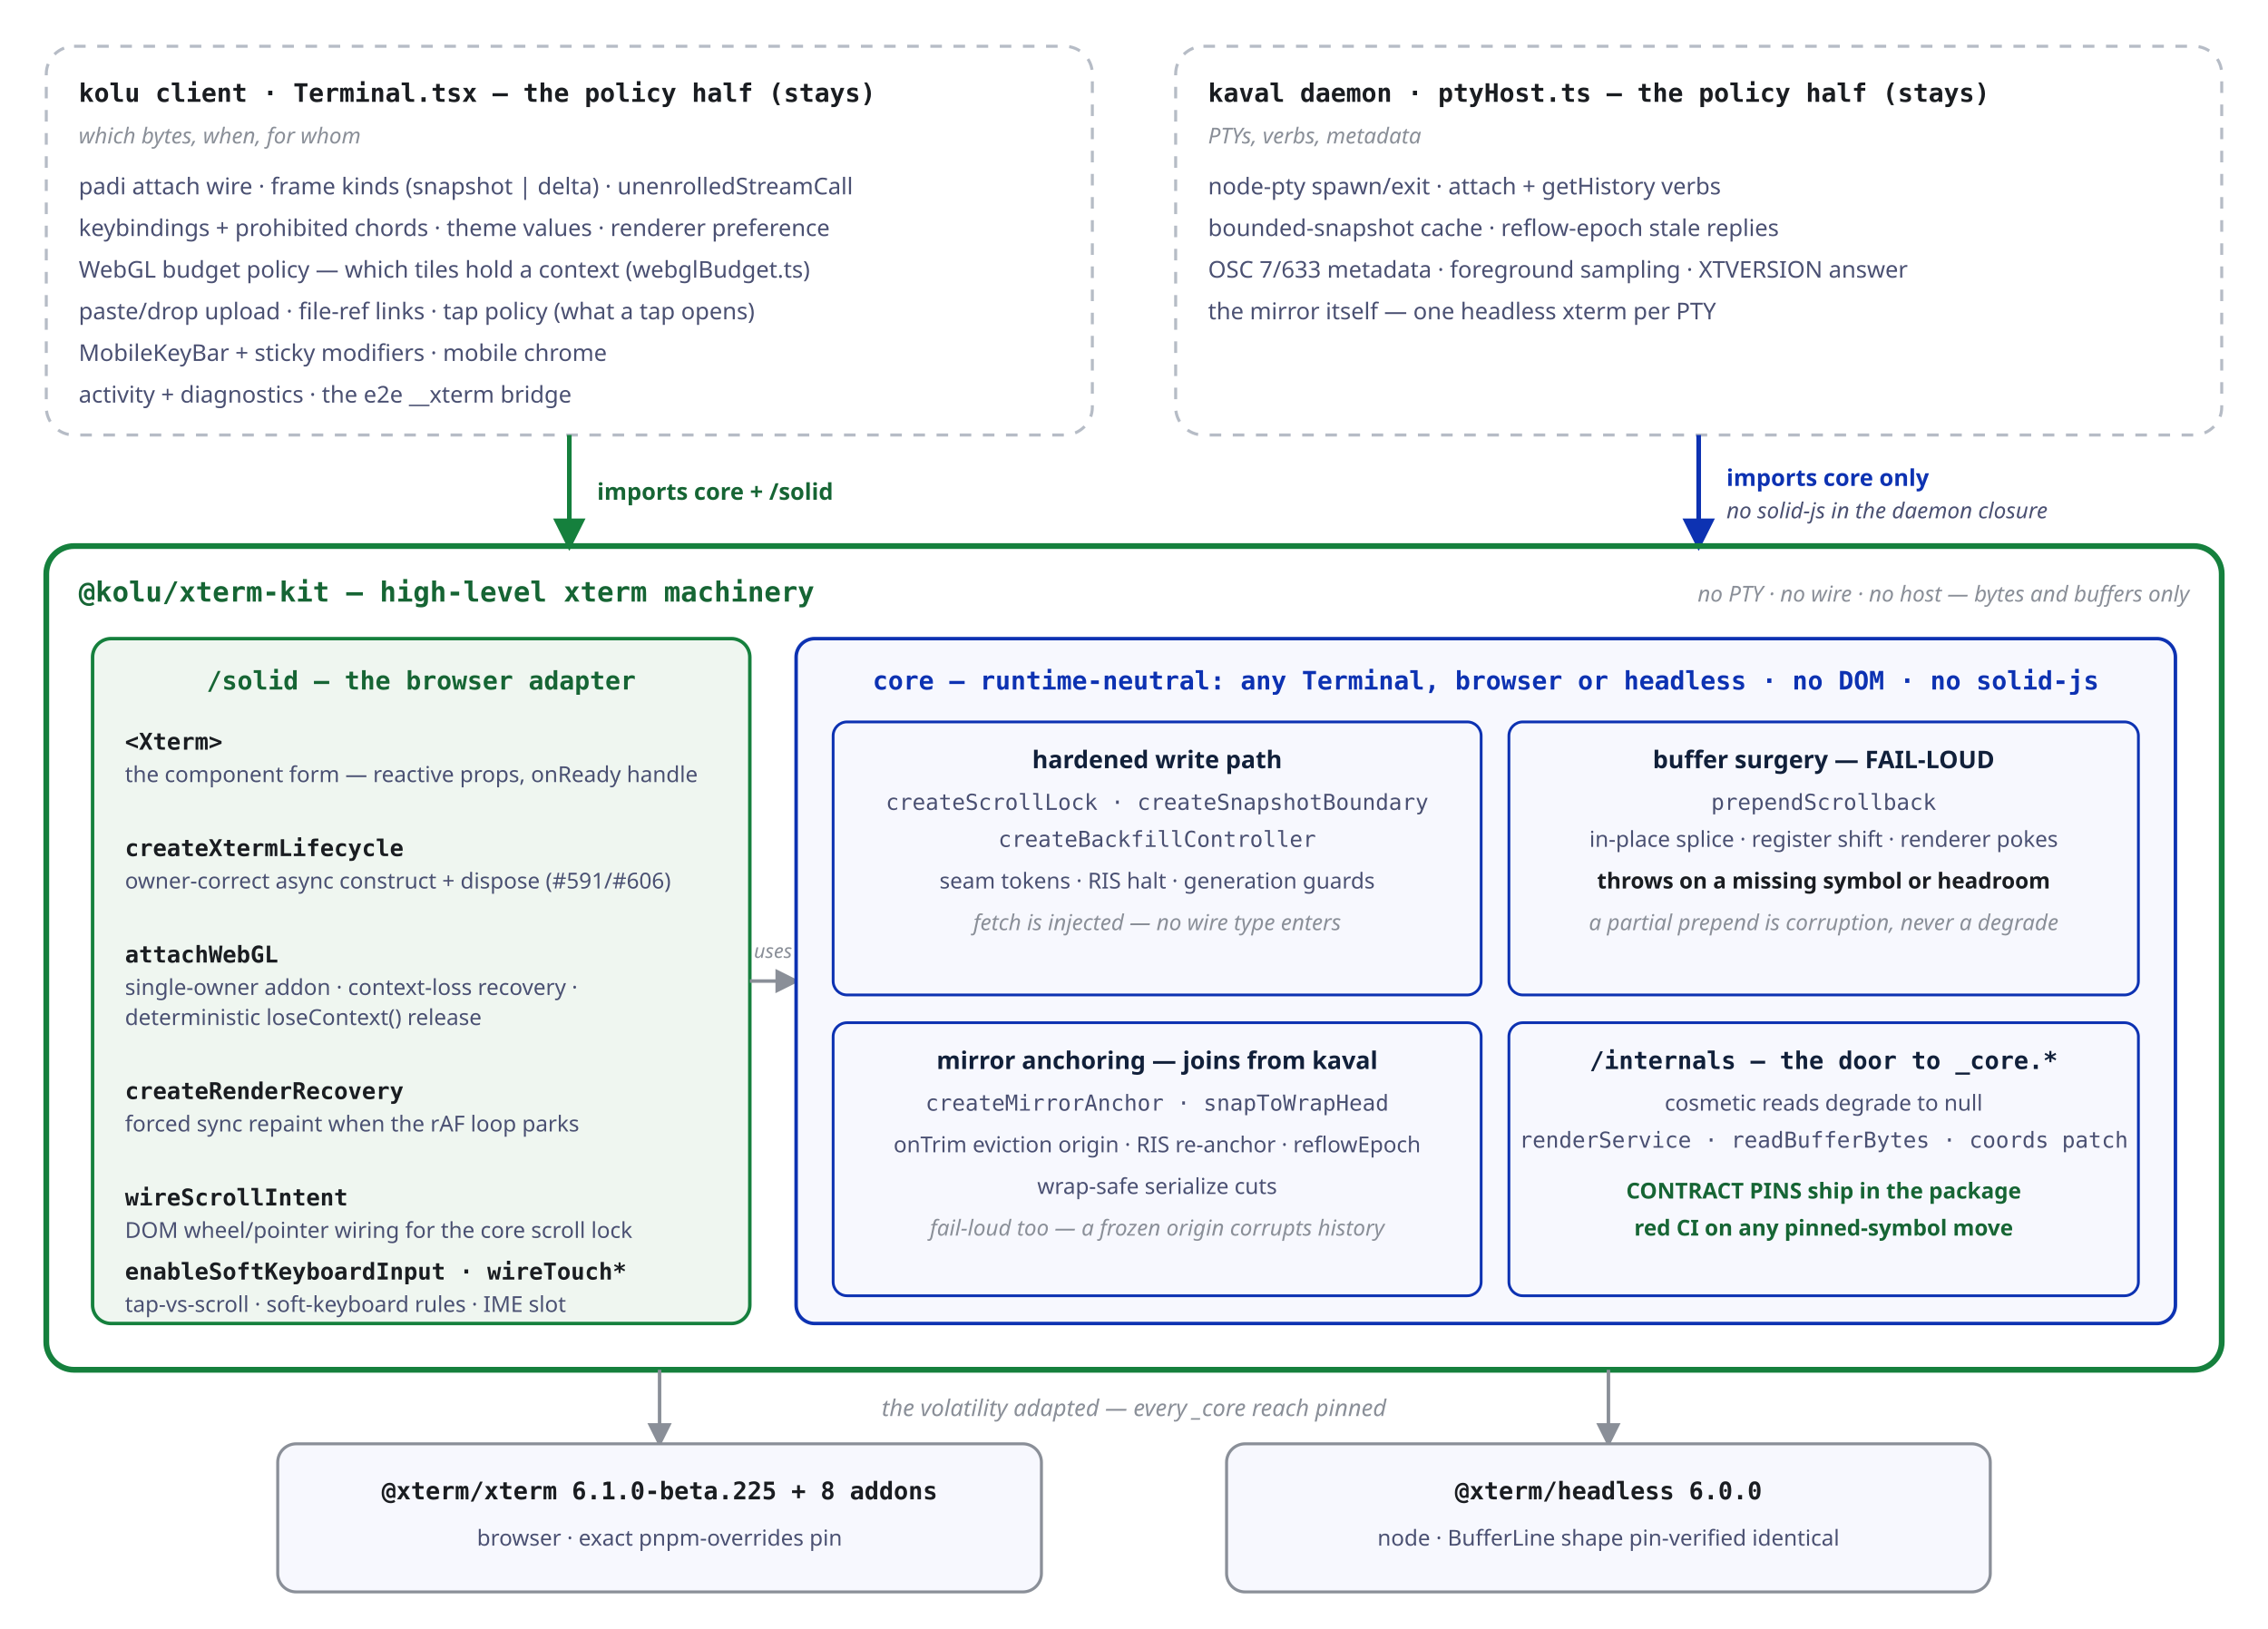
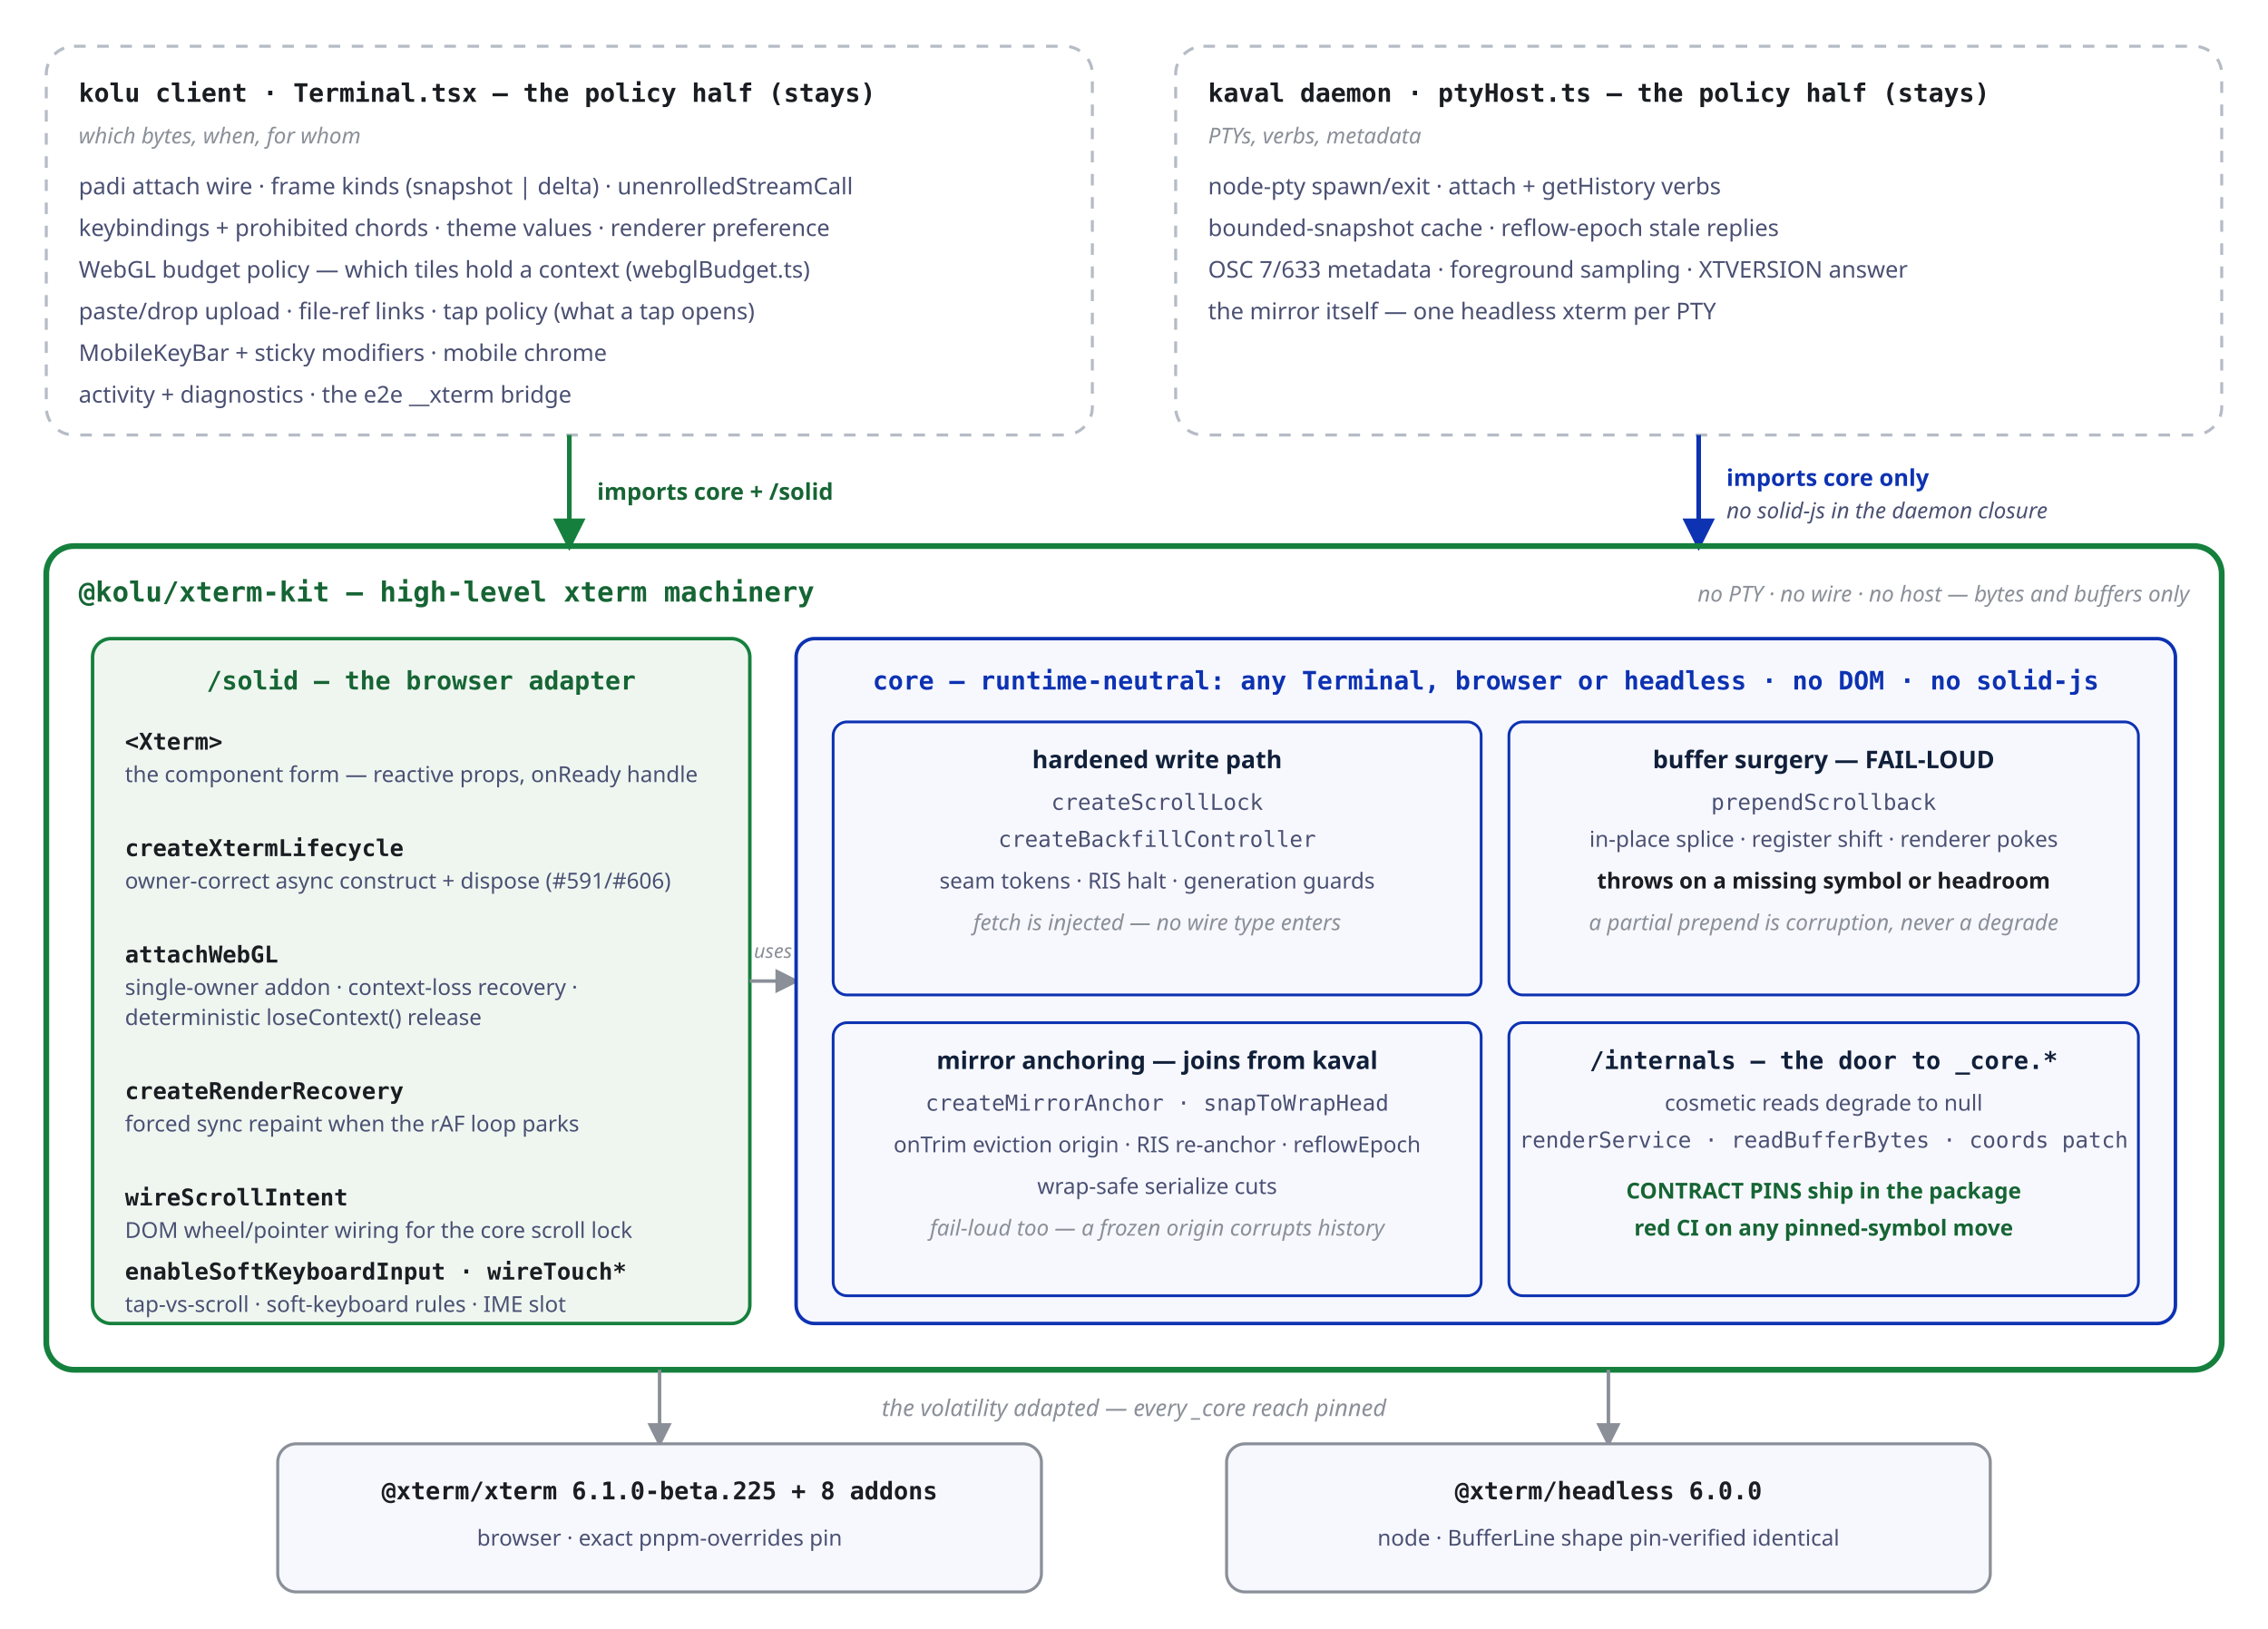
- <svg viewBox="0 0 980 704" width="100%" role="img" aria-label="The package boundary for kolu's xterm machinery. Two consumers sit on top: the kolu client's Terminal.tsx policy half (padi attach wire, frame kinds, keybindings, theme values, renderer preference, WebGL budget policy, paste and drop upload, file-ref links, tap policy, MobileKeyBar and sticky modifiers, mobile chrome, activity, diagnostics, the e2e __xterm bridge) imports both the core and the /solid entrypoint; the kaval daemon's ptyHost.ts policy half (node-pty spawn and exit, attach and getHistory verbs, bounded-snapshot cache, reflow-epoch stale replies, OSC metadata, foreground sampling, the headless mirror itself) imports the core only, keeping solid-js and the DOM out of the daemon closure. The package holds two compartments. The /solid browser adapter: the Xterm component, createXtermLifecycle for owner-correct async construct and dispose, attachWebGL for single-owner addon lifetime with context-loss recovery and deterministic loseContext release, createRenderRecovery for forced sync repaints, wireScrollIntent, and the touch surface — enableSoftKeyboardInput, wireTouchTaps, and wireTouchScroll — owning tap-vs-scroll discrimination and the soft-keyboard focus rules, with an IME-routing slot reserved for the open PR 1634. The runtime-neutral core, which works on any terminal, browser or headless, with no DOM and no solid-js: the hardened write path (createScrollLock, createSnapshotBoundary, createBackfillController with seam tokens, RIS halt, and generation guards, fetch injected so no wire type enters), fail-loud buffer surgery (prependScrollback: in-place splice, register shift, renderer pokes, throwing on any missing symbol or headroom shortfall), mirror anchoring joining from kaval (createMirrorAnchor: onTrim eviction origin, RIS re-anchor, reflowEpoch, plus snapToWrapHead for wrap-safe serialize cuts), and the /internals door to _core.* whose cosmetic reads degrade to null. The contract-pin tests ship inside the package so any pinned-symbol move on an xterm bump is red CI. Underneath, the volatility adapted: the exact-pinned @xterm/xterm 6.1.0-beta.225 with its addons in the browser, and @xterm/headless 6.0.0 in node, their BufferLine shapes verified identical by the pins." style="max-width:980px;font:13px ui-sans-serif,system-ui,sans-serif">
+ <svg viewBox="0 0 980 704" width="100%" role="img" aria-label="The package boundary for kolu's xterm machinery. Two consumers sit on top: the kolu client's Terminal.tsx policy half (padi attach wire, frame kinds, keybindings, theme values, renderer preference, WebGL budget policy, paste and drop upload, file-ref links, tap policy, MobileKeyBar and sticky modifiers, mobile chrome, activity, diagnostics, the e2e __xterm bridge) imports both the core and the /solid entrypoint; the kaval daemon's ptyHost.ts policy half (node-pty spawn and exit, attach and getHistory verbs, bounded-snapshot cache, reflow-epoch stale replies, OSC metadata, foreground sampling, the headless mirror itself) imports the core only, keeping solid-js and the DOM out of the daemon closure. The package holds two compartments. The /solid browser adapter: the Xterm component, createXtermLifecycle for owner-correct async construct and dispose, attachWebGL for single-owner addon lifetime with context-loss recovery and deterministic loseContext release, createRenderRecovery for forced sync repaints, wireScrollIntent, and the touch surface — enableSoftKeyboardInput, wireTouchTaps, and wireTouchScroll — owning tap-vs-scroll discrimination and the soft-keyboard focus rules, with an IME-routing slot reserved for the open PR 1634. The runtime-neutral core, which works on any terminal, browser or headless, with no DOM and no solid-js: the hardened write path (createScrollLock, createBackfillController with seam tokens, RIS halt, and generation guards, fetch injected so no wire type enters), fail-loud buffer surgery (prependScrollback: in-place splice, register shift, renderer pokes, throwing on any missing symbol or headroom shortfall), mirror anchoring joining from kaval (createMirrorAnchor: onTrim eviction origin, RIS re-anchor, reflowEpoch, plus snapToWrapHead for wrap-safe serialize cuts), and the /internals door to _core.* whose cosmetic reads degrade to null. The contract-pin tests ship inside the package so any pinned-symbol move on an xterm bump is red CI. Underneath, the volatility adapted: the exact-pinned @xterm/xterm 6.1.0-beta.225 with its addons in the browser, and @xterm/headless 6.0.0 in node, their BufferLine shapes verified identical by the pins." style="max-width:980px;font:13px ui-sans-serif,system-ui,sans-serif">
  <defs>
    <marker id="xkArrow" viewBox="0 0 10 10" refX="8.5" refY="5" markerWidth="7" markerHeight="7" orient="auto">
      <path d="M0 0 L10 5 L0 10 z" fill="var(--ink-muted,#8a8f98)" />
    </marker>
    <marker id="xkGood" viewBox="0 0 10 10" refX="8.5" refY="5" markerWidth="7" markerHeight="7" orient="auto">
      <path d="M0 0 L10 5 L0 10 z" fill="var(--good-stroke,#15803D)" />
    </marker>
    <marker id="xkStruct" viewBox="0 0 10 10" refX="8.5" refY="5" markerWidth="7" markerHeight="7" orient="auto">
      <path d="M0 0 L10 5 L0 10 z" fill="var(--struct-stroke,#0D32B2)" />
    </marker>
  </defs>
  <rect x="20" y="20" width="452" height="168" rx="12" fill="none" stroke="var(--ink-muted,#b6bcc6)" stroke-width="1.3" stroke-dasharray="5 5" />
  <text x="34" y="44" font-size="11" font-weight="700" fill="var(--ink,#1a1d21)" font-family="ui-monospace,'SF Mono',Menlo,monospace">kolu client · Terminal.tsx — the policy half (stays)</text>
  <text x="34" y="62" font-size="9.5" font-style="italic" fill="var(--ink-muted,#8a8f98)">which bytes, when, for whom</text>
  <text x="34" y="84" font-size="10" fill="var(--struct-sub,#4A5072)">padi attach wire · frame kinds (snapshot | delta) · unenrolledStreamCall</text>
  <text x="34" y="102" font-size="10" fill="var(--struct-sub,#4A5072)">keybindings + prohibited chords · theme values · renderer preference</text>
  <text x="34" y="120" font-size="10" fill="var(--struct-sub,#4A5072)">WebGL budget policy — which tiles hold a context (webglBudget.ts)</text>
  <text x="34" y="138" font-size="10" fill="var(--struct-sub,#4A5072)">paste/drop upload · file-ref links · tap policy (what a tap opens)</text>
  <text x="34" y="156" font-size="10" fill="var(--struct-sub,#4A5072)">MobileKeyBar + sticky modifiers · mobile chrome</text>
  <text x="34" y="174" font-size="10" fill="var(--struct-sub,#4A5072)">activity + diagnostics · the e2e __xterm bridge</text>
  <rect x="508" y="20" width="452" height="168" rx="12" fill="none" stroke="var(--ink-muted,#b6bcc6)" stroke-width="1.3" stroke-dasharray="5 5" />
  <text x="522" y="44" font-size="11" font-weight="700" fill="var(--ink,#1a1d21)" font-family="ui-monospace,'SF Mono',Menlo,monospace">kaval daemon · ptyHost.ts — the policy half (stays)</text>
  <text x="522" y="62" font-size="9.5" font-style="italic" fill="var(--ink-muted,#8a8f98)">PTYs, verbs, metadata</text>
  <text x="522" y="84" font-size="10" fill="var(--struct-sub,#4A5072)">node-pty spawn/exit · attach + getHistory verbs</text>
  <text x="522" y="102" font-size="10" fill="var(--struct-sub,#4A5072)">bounded-snapshot cache · reflow-epoch stale replies</text>
  <text x="522" y="120" font-size="10" fill="var(--struct-sub,#4A5072)">OSC 7/633 metadata · foreground sampling · XTVERSION answer</text>
  <text x="522" y="138" font-size="10" fill="var(--struct-sub,#4A5072)">the mirror itself — one headless xterm per PTY</text>
  <path d="M246 188 L246 236" fill="none" stroke="var(--good-stroke,#15803D)" stroke-width="2" marker-end="url(#xkGood)" />
  <text x="258" y="216" font-size="10" font-weight="600" fill="var(--good-text,#166534)">imports core + /solid</text>
  <path d="M734 188 L734 236" fill="none" stroke="var(--struct-stroke,#0D32B2)" stroke-width="2" marker-end="url(#xkStruct)" />
  <text x="746" y="210" font-size="10" font-weight="600" fill="var(--struct-stroke,#0D32B2)">imports core only</text>
  <text x="746" y="224" font-size="9.5" font-style="italic" fill="var(--struct-sub,#4A5072)">no solid-js in the daemon closure</text>
  <rect x="20" y="236" width="940" height="356" rx="12" fill="none" stroke="var(--good-stroke,#15803D)" stroke-width="2.5" />
  <text x="34" y="260" font-size="12" font-weight="700" fill="var(--good-text,#166534)" font-family="ui-monospace,'SF Mono',Menlo,monospace">@kolu/xterm-kit — high-level xterm machinery</text>
  <text x="946" y="260" text-anchor="end" font-size="9.5" font-style="italic" fill="var(--ink-muted,#8a8f98)">no PTY · no wire · no host — bytes and buffers only</text>
  <rect x="40" y="276" width="284" height="296" rx="8" fill="var(--good-fill,#eff6f0)" stroke="var(--good-stroke,#15803D)" stroke-width="1.5" />
  <text x="182" y="298" text-anchor="middle" font-size="11" font-weight="700" fill="var(--good-text,#166534)" font-family="ui-monospace,'SF Mono',Menlo,monospace">/solid — the browser adapter</text>
  <text x="54" y="324" font-size="10" font-weight="600" fill="var(--ink,#1a1d21)" font-family="ui-monospace,'SF Mono',Menlo,monospace">&lt;Xterm&gt;</text>
  <text x="54" y="338" font-size="9.5" fill="var(--struct-sub,#4A5072)">the component form — reactive props, onReady handle</text>
  <text x="54" y="370" font-size="10" font-weight="600" fill="var(--ink,#1a1d21)" font-family="ui-monospace,'SF Mono',Menlo,monospace">createXtermLifecycle</text>
  <text x="54" y="384" font-size="9.5" fill="var(--struct-sub,#4A5072)">owner-correct async construct + dispose (#591/#606)</text>
  <text x="54" y="416" font-size="10" font-weight="600" fill="var(--ink,#1a1d21)" font-family="ui-monospace,'SF Mono',Menlo,monospace">attachWebGL</text>
  <text x="54" y="430" font-size="9.5" fill="var(--struct-sub,#4A5072)">single-owner addon · context-loss recovery ·</text>
  <text x="54" y="443" font-size="9.5" fill="var(--struct-sub,#4A5072)">deterministic loseContext() release</text>
  <text x="54" y="475" font-size="10" font-weight="600" fill="var(--ink,#1a1d21)" font-family="ui-monospace,'SF Mono',Menlo,monospace">createRenderRecovery</text>
  <text x="54" y="489" font-size="9.5" fill="var(--struct-sub,#4A5072)">forced sync repaint when the rAF loop parks</text>
  <text x="54" y="521" font-size="10" font-weight="600" fill="var(--ink,#1a1d21)" font-family="ui-monospace,'SF Mono',Menlo,monospace">wireScrollIntent</text>
  <text x="54" y="535" font-size="9.5" fill="var(--struct-sub,#4A5072)">DOM wheel/pointer wiring for the core scroll lock</text>
  <text x="54" y="553" font-size="10" font-weight="600" fill="var(--ink,#1a1d21)" font-family="ui-monospace,'SF Mono',Menlo,monospace">enableSoftKeyboardInput · wireTouch*</text>
  <text x="54" y="567" font-size="9.5" fill="var(--struct-sub,#4A5072)">tap-vs-scroll · soft-keyboard rules · IME slot</text>
  <path d="M324 424 L344 424" fill="none" stroke="var(--ink-muted,#8a8f98)" stroke-width="1.5" marker-end="url(#xkArrow)" />
  <text x="334" y="414" text-anchor="middle" font-size="8.5" font-style="italic" fill="var(--ink-muted,#8a8f98)">uses</text>
  <rect x="344" y="276" width="596" height="296" rx="8" fill="var(--surface,#F7F8FE)" stroke="var(--struct-stroke,#0D32B2)" stroke-width="1.5" />
  <text x="642" y="298" text-anchor="middle" font-size="11" font-weight="700" fill="var(--struct-stroke,#0D32B2)" font-family="ui-monospace,'SF Mono',Menlo,monospace">core — runtime-neutral: any Terminal, browser or headless · no DOM · no solid-js</text>
  <rect x="360" y="312" width="280" height="118" rx="6" fill="none" stroke="var(--struct-stroke,#0D32B2)" stroke-width="1.2" />
  <text x="500" y="332" text-anchor="middle" font-size="10.5" font-weight="700" fill="var(--ink,#11203a)">hardened write path</text>
-   <text x="500" y="350" text-anchor="middle" font-size="9.5" fill="var(--struct-sub,#4A5072)" font-family="ui-monospace,'SF Mono',Menlo,monospace">createScrollLock · createSnapshotBoundary</text>
+   <text x="500" y="350" text-anchor="middle" font-size="9.5" fill="var(--struct-sub,#4A5072)" font-family="ui-monospace,'SF Mono',Menlo,monospace">createScrollLock</text>
  <text x="500" y="366" text-anchor="middle" font-size="9.5" fill="var(--struct-sub,#4A5072)" font-family="ui-monospace,'SF Mono',Menlo,monospace">createBackfillController</text>
  <text x="500" y="384" text-anchor="middle" font-size="9.5" fill="var(--struct-sub,#4A5072)">seam tokens · RIS halt · generation guards</text>
  <text x="500" y="402" text-anchor="middle" font-size="9.5" font-style="italic" fill="var(--ink-muted,#8a8f98)">fetch is injected — no wire type enters</text>
  <rect x="652" y="312" width="272" height="118" rx="6" fill="none" stroke="var(--struct-stroke,#0D32B2)" stroke-width="1.2" />
  <text x="788" y="332" text-anchor="middle" font-size="10.5" font-weight="700" fill="var(--ink,#11203a)">buffer surgery — FAIL-LOUD</text>
  <text x="788" y="350" text-anchor="middle" font-size="9.5" fill="var(--struct-sub,#4A5072)" font-family="ui-monospace,'SF Mono',Menlo,monospace">prependScrollback</text>
  <text x="788" y="366" text-anchor="middle" font-size="9.5" fill="var(--struct-sub,#4A5072)">in-place splice · register shift · renderer pokes</text>
  <text x="788" y="384" text-anchor="middle" font-size="9.5" font-weight="600" fill="var(--ink,#1a1d21)">throws on a missing symbol or headroom</text>
  <text x="788" y="402" text-anchor="middle" font-size="9.5" font-style="italic" fill="var(--ink-muted,#8a8f98)">a partial prepend is corruption, never a degrade</text>
  <rect x="360" y="442" width="280" height="118" rx="6" fill="none" stroke="var(--struct-stroke,#0D32B2)" stroke-width="1.2" />
  <text x="500" y="462" text-anchor="middle" font-size="10.5" font-weight="700" fill="var(--ink,#11203a)">mirror anchoring — joins from kaval</text>
  <text x="500" y="480" text-anchor="middle" font-size="9.5" fill="var(--struct-sub,#4A5072)" font-family="ui-monospace,'SF Mono',Menlo,monospace">createMirrorAnchor · snapToWrapHead</text>
  <text x="500" y="498" text-anchor="middle" font-size="9.5" fill="var(--struct-sub,#4A5072)">onTrim eviction origin · RIS re-anchor · reflowEpoch</text>
  <text x="500" y="516" text-anchor="middle" font-size="9.5" fill="var(--struct-sub,#4A5072)">wrap-safe serialize cuts</text>
  <text x="500" y="534" text-anchor="middle" font-size="9.5" font-style="italic" fill="var(--ink-muted,#8a8f98)">fail-loud too — a frozen origin corrupts history</text>
  <rect x="652" y="442" width="272" height="118" rx="6" fill="none" stroke="var(--struct-stroke,#0D32B2)" stroke-width="1.2" />
  <text x="788" y="462" text-anchor="middle" font-size="10.5" font-weight="700" fill="var(--ink,#11203a)" font-family="ui-monospace,'SF Mono',Menlo,monospace">/internals — the door to _core.*</text>
  <text x="788" y="480" text-anchor="middle" font-size="9.5" fill="var(--struct-sub,#4A5072)">cosmetic reads degrade to null</text>
  <text x="788" y="496" text-anchor="middle" font-size="9.5" fill="var(--struct-sub,#4A5072)" font-family="ui-monospace,'SF Mono',Menlo,monospace">renderService · readBufferBytes · coords patch</text>
  <text x="788" y="518" text-anchor="middle" font-size="9.5" font-weight="700" fill="var(--good-text,#166534)">CONTRACT PINS ship in the package</text>
  <text x="788" y="534" text-anchor="middle" font-size="9.5" font-weight="600" fill="var(--good-text,#166534)">red CI on any pinned-symbol move</text>
  <path d="M285 592 L285 624" fill="none" stroke="var(--ink-muted,#8a8f98)" stroke-width="1.5" marker-end="url(#xkArrow)" />
  <path d="M695 592 L695 624" fill="none" stroke="var(--ink-muted,#8a8f98)" stroke-width="1.5" marker-end="url(#xkArrow)" />
  <text x="490" y="612" text-anchor="middle" font-size="10" font-style="italic" fill="var(--ink-muted,#8a8f98)">the volatility adapted — every _core reach pinned</text>
  <rect x="120" y="624" width="330" height="64" rx="8" fill="var(--surface,#F7F8FE)" stroke="var(--ink-muted,#8a8f98)" stroke-width="1.3" />
  <text x="285" y="648" text-anchor="middle" font-size="10.5" font-weight="700" fill="var(--ink,#1a1d21)" font-family="ui-monospace,'SF Mono',Menlo,monospace">@xterm/xterm 6.1.0-beta.225 + 8 addons</text>
  <text x="285" y="668" text-anchor="middle" font-size="9.5" fill="var(--struct-sub,#4A5072)">browser · exact pnpm-overrides pin</text>
  <rect x="530" y="624" width="330" height="64" rx="8" fill="var(--surface,#F7F8FE)" stroke="var(--ink-muted,#8a8f98)" stroke-width="1.3" />
  <text x="695" y="648" text-anchor="middle" font-size="10.5" font-weight="700" fill="var(--ink,#1a1d21)" font-family="ui-monospace,'SF Mono',Menlo,monospace">@xterm/headless 6.0.0</text>
  <text x="695" y="668" text-anchor="middle" font-size="9.5" fill="var(--struct-sub,#4A5072)">node · BufferLine shape pin-verified identical</text>
</svg>
